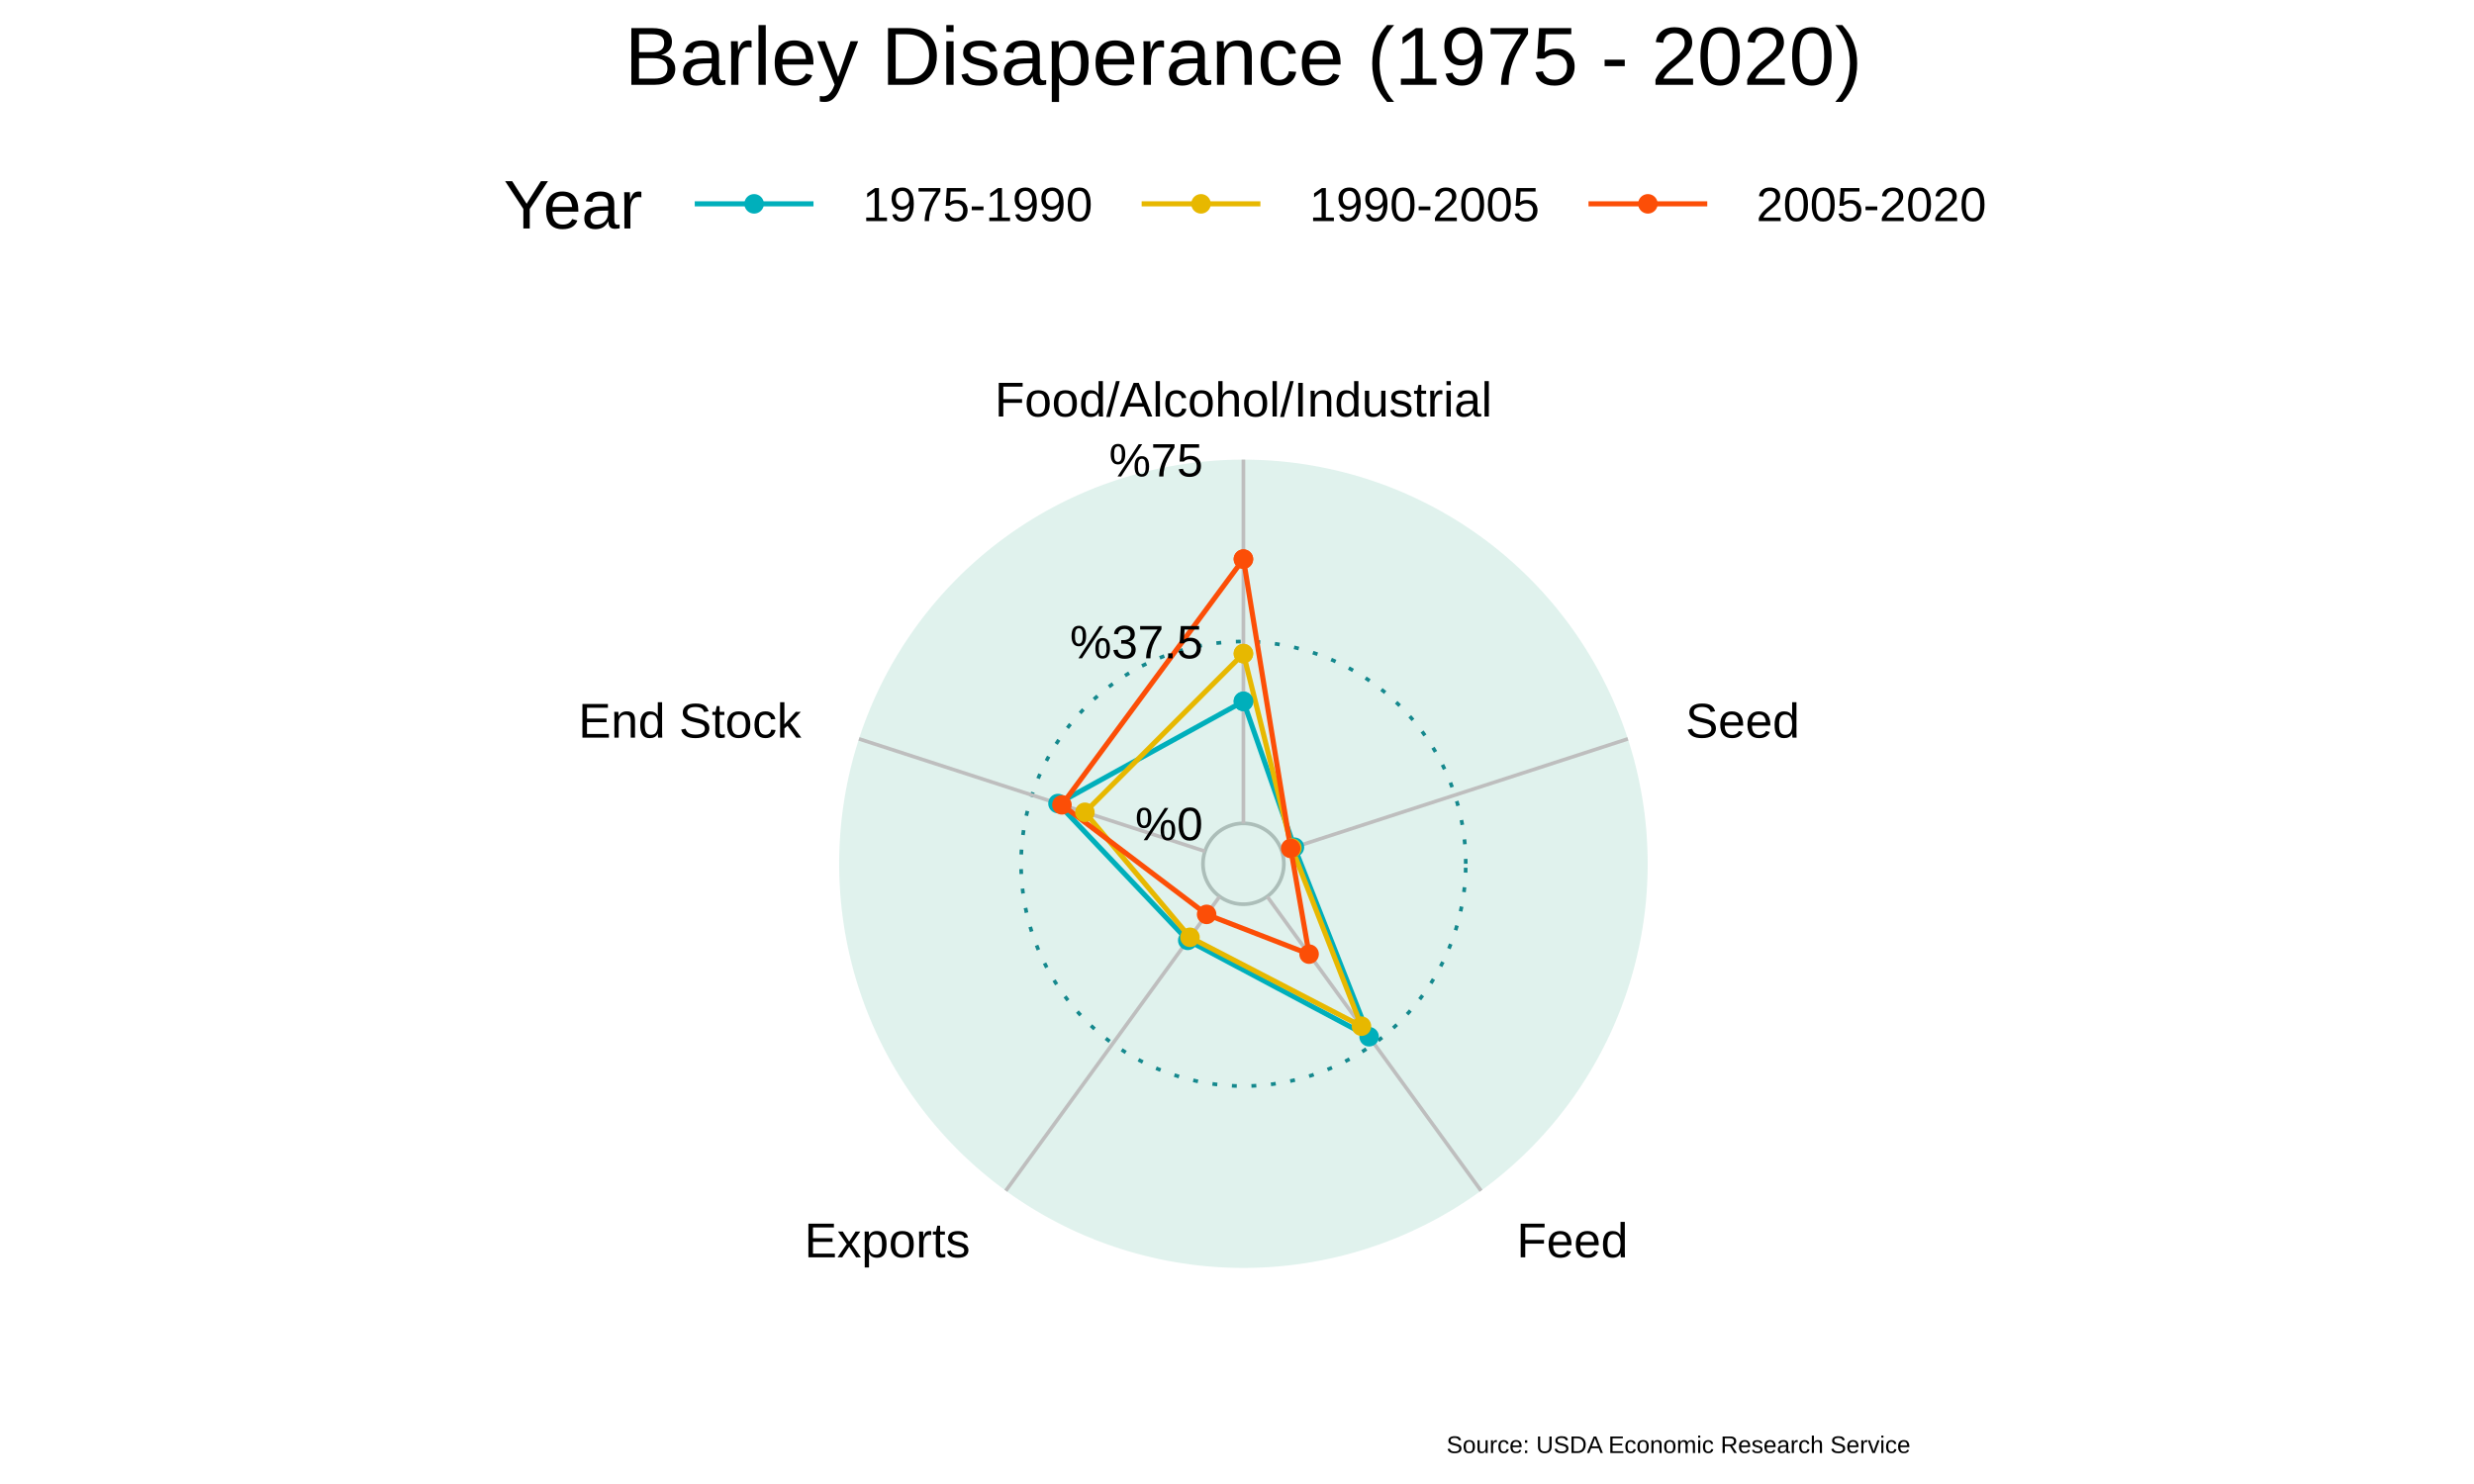
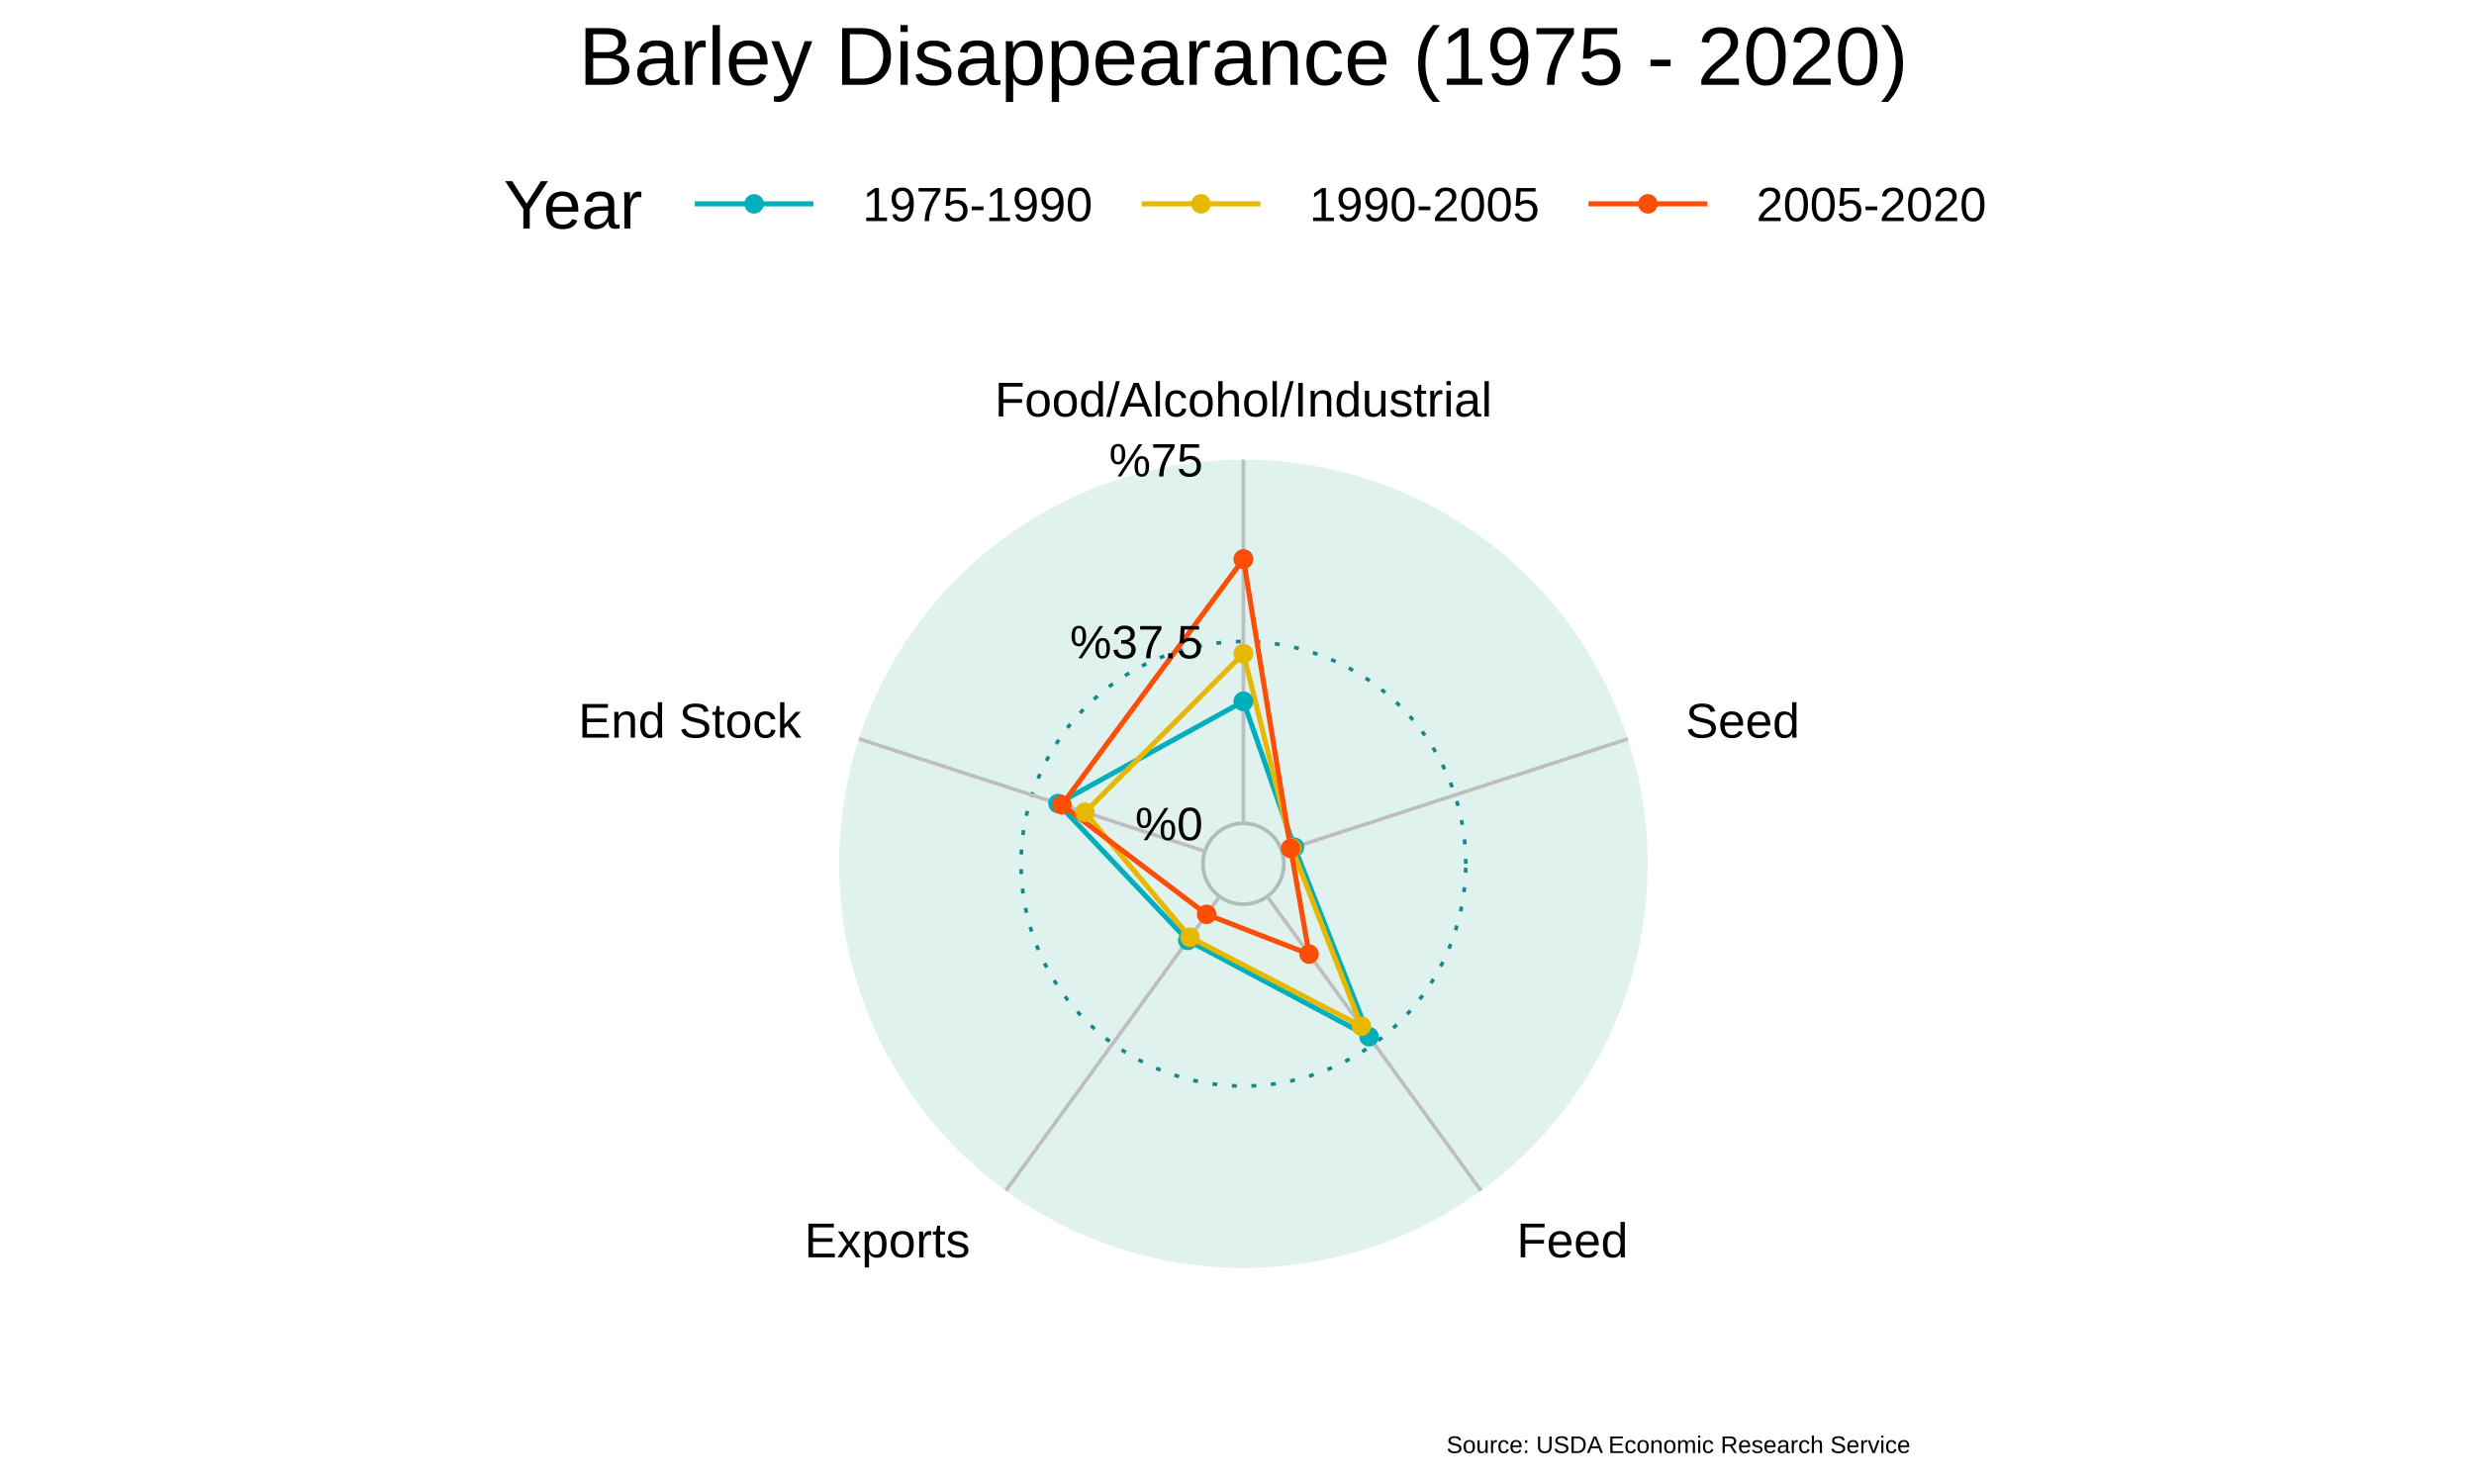
<svg xmlns="http://www.w3.org/2000/svg" class="svglite" width="720.00pt" height="432.00pt" viewBox="0 0 720.00 432.00">
  <defs>
    <style type="text/css">
    .svglite line, .svglite polyline, .svglite polygon, .svglite path, .svglite rect, .svglite circle {
      fill: none;
      stroke: #000000;
      stroke-linecap: round;
      stroke-linejoin: round;
      stroke-miterlimit: 10.00;
    }
  </style>
  </defs>
  <rect width="100%" height="100%" style="stroke: none; fill: #FFFFFF;" />
  <defs>
    <clipPath id="cpMC4wMHw3MjAuMDB8MC4wMHw0MzIuMDA=">
      <rect x="0.00" y="0.00" width="720.00" height="432.00" />
    </clipPath>
  </defs>
  <g clip-path="url(#cpMC4wMHw3MjAuMDB8MC4wMHw0MzIuMDA=)">
</g>
  <defs>
    <clipPath id="cpMTU2LjU0fDU2My40NnwwLjAwfDQzMi4wMA==">
      <rect x="156.54" y="0.00" width="406.92" height="432.00" />
    </clipPath>
  </defs>
  <g clip-path="url(#cpMTU2LjU0fDU2My40NnwwLjAwfDQzMi4wMA==)">
    <rect x="156.54" y="0.00" width="406.92" height="432.00" style="stroke-width: 1.45; stroke: #FFFFFF; fill: #FFFFFF;" />
  </g>
  <g clip-path="url(#cpMC4wMHw3MjAuMDB8MC4wMHw0MzIuMDA=)">
</g>
  <defs>
    <clipPath id="cpMTY3Ljc1fDU1NS45OXw5Ni4xNXw0MDYuNzU=">
      <rect x="167.75" y="96.15" width="388.24" height="310.59" />
    </clipPath>
  </defs>
  <g clip-path="url(#cpMTY3Ljc1fDU1NS45OXw5Ni4xNXw0MDYuNzU=)">
    <rect x="167.75" y="96.15" width="388.24" height="310.59" style="stroke-width: 1.45; stroke: none; fill: #FFFFFF;" />
    <text x="282.34" y="366.01" text-anchor="end" style="font-size: 14.23px; font-family: Arial;" textLength="48.20px" lengthAdjust="spacingAndGlyphs">Exports</text>
    <text x="233.19" y="214.74" text-anchor="end" style="font-size: 14.23px; font-family: Arial;" textLength="64.80px" lengthAdjust="spacingAndGlyphs">End Stock</text>
    <polyline points="373.63,251.45 373.63,251.24 373.63,251.04 373.62,250.83 373.60,250.63 373.59,250.42 373.57,250.22 373.54,250.01 373.52,249.81 373.49,249.60 373.45,249.40 373.42,249.20 373.37,249.00 373.33,248.80 373.28,248.60 373.23,248.40 373.17,248.20 373.12,248.00 373.05,247.80 372.99,247.61 372.92,247.42 372.85,247.22 372.77,247.03 372.69,246.84 372.61,246.65 372.52,246.46 372.44,246.28 372.34,246.10 372.25,245.91 372.15,245.73 372.05,245.55 371.94,245.38 371.84,245.20 371.72,245.03 371.61,244.86 371.49,244.69 371.37,244.52 371.25,244.35 371.13,244.19 371.00,244.03 370.87,243.87 370.73,243.71 370.59,243.56 370.46,243.41 370.31,243.26 370.17,243.11 370.02,242.97 369.87,242.83 369.72,242.69 369.57,242.55 369.41,242.42 369.25,242.29 369.09,242.16 368.92,242.04 368.76,241.91 368.59,241.79 368.42,241.68 368.25,241.57 368.07,241.46 367.90,241.35 367.72,241.24 367.54,241.14 367.36,241.05 367.18,240.95 366.99,240.86 366.81,240.77 366.62,240.69 366.43,240.61 366.24,240.53 366.05,240.45 365.85,240.38 365.66,240.31 365.46,240.25 365.27,240.19 365.07,240.13 364.87,240.07 364.67,240.02 364.47,239.98 364.27,239.93 364.07,239.89 363.87,239.86 363.66,239.82 363.46,239.79 363.25,239.77 363.05,239.74 362.84,239.73 362.64,239.71 362.43,239.70 362.23,239.69 362.02,239.69 361.82,239.69 361.61,239.69 361.40,239.69 361.20,239.70 360.99,239.72 360.79,239.73 360.58,239.76 360.38,239.78 360.18,239.81 359.97,239.84 359.77,239.87 359.57,239.91 359.36,239.95 359.16,240.00 358.96,240.05 358.77,240.10 358.57,240.16 358.37,240.22 358.17,240.28 357.98,240.35 357.79,240.42 357.59,240.49 357.40,240.57 357.21,240.65 357.02,240.73 356.84,240.82 356.65,240.91 356.47,241.00 356.29,241.09 356.10,241.19 355.93,241.30 355.75,241.40 355.57,241.51 355.40,241.62 355.23,241.74 355.06,241.85 354.89,241.97 354.73,242.10 354.57,242.22 354.41,242.35 354.25,242.49 354.09,242.62 353.94,242.76 353.79,242.90 353.64,243.04 353.49,243.19 353.35,243.33 353.21,243.48 353.07,243.64 352.94,243.79 352.80,243.95 352.67,244.11 352.55,244.27 352.42,244.44 352.30,244.60 352.18,244.77 352.07,244.94 351.96,245.11 351.85,245.29 351.74,245.46 351.64,245.64 351.54,245.82 351.44,246.00 351.35,246.19 351.26,246.37 351.17,246.56 351.08,246.75 351.00,246.94 350.93,247.13 350.85,247.32 350.78,247.51 350.71,247.71 350.65,247.90 350.59,248.10 350.53,248.30 350.48,248.50 350.43,248.70 350.38,248.90 350.34,249.10 350.30,249.30 350.27,249.50 350.23,249.71 350.20,249.91 350.18,250.11 350.16,250.32 350.14,250.52 350.13,250.73 350.11,250.94 350.11,251.14 350.10,251.35 350.10,251.55 350.11,251.76 350.11,251.96 350.13,252.17 350.14,252.38 350.16,252.58 350.18,252.79 350.20,252.99 350.23,253.19 350.27,253.40 350.30,253.60 350.34,253.80 350.38,254.00 350.43,254.20 350.48,254.40 350.53,254.60 350.59,254.80 350.65,255.00 350.71,255.19 350.78,255.39 350.85,255.58 350.93,255.77 351.00,255.96 351.08,256.15 351.17,256.34 351.26,256.53 351.35,256.71 351.44,256.90 351.54,257.08 351.64,257.26 351.74,257.44 351.85,257.61 351.96,257.79 352.07,257.96 352.18,258.13 352.30,258.30 352.42,258.46 352.55,258.63 352.67,258.79 352.80,258.95 352.94,259.11 353.07,259.26 353.21,259.42 353.35,259.57 353.49,259.71 353.64,259.86 353.79,260.00 353.94,260.14 354.09,260.28 354.25,260.41 354.41,260.55 354.57,260.68 354.73,260.80 354.89,260.93 355.06,261.05 355.23,261.16 355.40,261.28 355.57,261.39 355.75,261.50 355.93,261.60 356.10,261.71 356.29,261.81 356.47,261.90 356.65,261.99 356.84,262.08 357.02,262.17 357.21,262.25 357.40,262.33 357.59,262.41 357.79,262.48 357.98,262.55 358.17,262.62 358.37,262.68 358.57,262.74 358.77,262.80 358.96,262.85 359.16,262.90 359.36,262.95 359.57,262.99 359.77,263.03 359.97,263.06 360.18,263.09 360.38,263.12 360.58,263.14 360.79,263.17 360.99,263.18 361.20,263.20 361.40,263.21 361.61,263.21 361.82,263.21 362.02,263.21 362.23,263.21 362.43,263.20 362.64,263.19 362.84,263.17 363.05,263.16 363.25,263.13 363.46,263.11 363.66,263.08 363.87,263.04 364.07,263.01 364.27,262.97 364.47,262.92 364.67,262.88 364.87,262.82 365.07,262.77 365.27,262.71 365.46,262.65 365.66,262.59 365.85,262.52 366.05,262.45 366.24,262.37 366.43,262.29 366.62,262.21 366.81,262.13 366.99,262.04 367.18,261.95 367.36,261.85 367.54,261.76 367.72,261.66 367.90,261.55 368.07,261.44 368.25,261.33 368.42,261.22 368.59,261.11 368.76,260.99 368.92,260.86 369.09,260.74 369.25,260.61 369.41,260.48 369.57,260.35 369.72,260.21 369.87,260.07 370.02,259.93 370.17,259.79 370.31,259.64 370.46,259.49 370.59,259.34 370.73,259.19 370.87,259.03 371.00,258.87 371.13,258.71 371.25,258.55 371.37,258.38 371.49,258.21 371.61,258.04 371.72,257.87 371.84,257.70 371.94,257.52 372.05,257.35 372.15,257.17 372.25,256.99 372.34,256.80 372.44,256.62 372.52,256.43 372.61,256.25 372.69,256.06 372.77,255.87 372.85,255.68 372.92,255.48 372.99,255.29 373.05,255.10 373.12,254.90 373.17,254.70 373.23,254.50 373.28,254.30 373.33,254.10 373.37,253.90 373.42,253.70 373.45,253.50 373.49,253.30 373.52,253.09 373.54,252.89 373.57,252.68 373.59,252.48 373.60,252.27 373.62,252.07 373.63,251.86 373.63,251.66 373.63,251.45 " style="stroke-width: 1.07; stroke: #BEBEBE; stroke-linecap: butt;" />
    <polyline points="426.57,251.45 426.56,250.32 426.54,249.19 426.49,248.05 426.42,246.92 426.33,245.79 426.22,244.67 426.09,243.54 425.94,242.42 425.77,241.30 425.59,240.18 425.38,239.07 425.15,237.96 424.91,236.85 424.64,235.75 424.36,234.66 424.05,233.57 423.73,232.48 423.39,231.40 423.03,230.33 422.65,229.26 422.25,228.20 421.84,227.15 421.40,226.10 420.95,225.06 420.48,224.03 419.99,223.01 419.48,222.00 418.96,220.99 418.42,220.00 417.86,219.01 417.28,218.04 416.69,217.08 416.08,216.12 415.45,215.18 414.81,214.25 414.15,213.32 413.48,212.42 412.78,211.52 412.08,210.63 411.36,209.76 410.62,208.90 409.87,208.05 409.10,207.22 408.32,206.40 407.52,205.60 406.71,204.80 405.89,204.03 405.05,203.26 404.20,202.51 403.34,201.78 402.46,201.06 401.58,200.36 400.68,199.67 399.76,199.00 398.84,198.35 397.91,197.71 396.96,197.08 396.00,196.48 395.04,195.89 394.06,195.32 393.07,194.76 392.07,194.23 391.07,193.71 390.05,193.20 389.03,192.72 388.00,192.25 386.96,191.80 385.91,191.37 384.85,190.96 383.79,190.57 382.72,190.20 381.65,189.84 380.57,189.50 379.48,189.19 378.39,188.89 377.29,188.61 376.19,188.35 375.08,188.11 373.97,187.88 372.86,187.68 371.74,187.50 370.62,187.34 369.49,187.19 368.37,187.07 367.24,186.97 366.11,186.88 364.98,186.82 363.85,186.77 362.72,186.75 361.58,186.74 360.45,186.76 359.32,186.79 358.19,186.85 357.06,186.92 355.93,187.02 354.80,187.13 353.68,187.26 352.56,187.42 351.44,187.59 350.32,187.78 349.21,187.99 348.10,188.22 347.00,188.48 345.90,188.75 344.80,189.03 343.71,189.34 342.63,189.67 341.55,190.02 340.48,190.38 339.41,190.76 338.35,191.17 337.30,191.59 336.26,192.03 335.22,192.48 334.19,192.96 333.17,193.45 332.16,193.96 331.16,194.49 330.17,195.04 329.19,195.60 328.22,196.18 327.25,196.78 326.30,197.39 325.36,198.02 324.43,198.67 323.51,199.33 322.61,200.01 321.71,200.71 320.83,201.42 319.96,202.15 319.11,202.89 318.26,203.64 317.43,204.41 316.62,205.20 315.81,206.00 315.03,206.81 314.25,207.64 313.49,208.48 312.75,209.33 312.02,210.20 311.30,211.07 310.60,211.97 309.92,212.87 309.25,213.78 308.60,214.71 307.97,215.65 307.35,216.60 306.75,217.56 306.16,218.53 305.60,219.51 305.05,220.50 304.51,221.49 304.00,222.50 303.50,223.52 303.02,224.55 302.56,225.58 302.11,226.62 301.69,227.67 301.28,228.73 300.89,229.79 300.52,230.86 300.17,231.94 299.84,233.02 299.53,234.11 299.23,235.20 298.96,236.30 298.70,237.41 298.47,238.51 298.25,239.63 298.05,240.74 297.88,241.86 297.72,242.98 297.58,244.10 297.46,245.23 297.36,246.36 297.28,247.49 297.22,248.62 297.18,249.75 297.16,250.88 297.16,252.02 297.18,253.15 297.22,254.28 297.28,255.41 297.36,256.54 297.46,257.67 297.58,258.80 297.72,259.92 297.88,261.04 298.05,262.16 298.25,263.27 298.47,264.39 298.70,265.49 298.96,266.60 299.23,267.70 299.53,268.79 299.84,269.88 300.17,270.96 300.52,272.04 300.89,273.11 301.28,274.17 301.69,275.23 302.11,276.28 302.56,277.32 303.02,278.35 303.50,279.38 304.00,280.40 304.51,281.40 305.05,282.40 305.60,283.39 306.16,284.37 306.75,285.34 307.35,286.30 307.97,287.25 308.60,288.19 309.25,289.12 309.92,290.03 310.60,290.93 311.30,291.83 312.02,292.70 312.75,293.57 313.49,294.42 314.25,295.26 315.03,296.09 315.81,296.90 316.62,297.70 317.43,298.49 318.26,299.26 319.11,300.01 319.96,300.75 320.83,301.48 321.71,302.19 322.61,302.89 323.51,303.56 324.43,304.23 325.36,304.88 326.30,305.51 327.25,306.12 328.22,306.72 329.19,307.30 330.17,307.86 331.16,308.41 332.16,308.94 333.17,309.45 334.19,309.94 335.22,310.42 336.26,310.87 337.30,311.31 338.35,311.73 339.41,312.14 340.48,312.52 341.55,312.88 342.63,313.23 343.71,313.56 344.80,313.87 345.90,314.15 347.00,314.42 348.10,314.68 349.21,314.91 350.32,315.12 351.44,315.31 352.56,315.48 353.68,315.64 354.80,315.77 355.93,315.88 357.06,315.98 358.19,316.05 359.32,316.11 360.45,316.14 361.58,316.16 362.72,316.15 363.85,316.13 364.98,316.08 366.11,316.02 367.24,315.93 368.37,315.83 369.49,315.71 370.62,315.56 371.74,315.40 372.86,315.22 373.97,315.01 375.08,314.79 376.19,314.55 377.29,314.29 378.39,314.01 379.48,313.71 380.57,313.40 381.65,313.06 382.72,312.70 383.79,312.33 384.85,311.94 385.91,311.52 386.96,311.09 388.00,310.65 389.03,310.18 390.05,309.70 391.07,309.19 392.07,308.67 393.07,308.14 394.06,307.58 395.04,307.01 396.00,306.42 396.96,305.82 397.91,305.19 398.84,304.55 399.76,303.90 400.68,303.23 401.58,302.54 402.46,301.84 403.34,301.12 404.20,300.39 405.05,299.64 405.89,298.87 406.71,298.10 407.52,297.30 408.32,296.50 409.10,295.68 409.87,294.85 410.62,294.00 411.36,293.14 412.08,292.27 412.78,291.38 413.48,290.48 414.15,289.58 414.81,288.65 415.45,287.72 416.08,286.78 416.69,285.82 417.28,284.86 417.86,283.89 418.42,282.90 418.96,281.91 419.48,280.90 419.99,279.89 420.48,278.87 420.95,277.84 421.40,276.80 421.84,275.75 422.25,274.70 422.65,273.64 423.03,272.57 423.39,271.50 423.73,270.42 424.05,269.33 424.36,268.24 424.64,267.15 424.91,266.05 425.15,264.94 425.38,263.83 425.59,262.72 425.77,261.60 425.94,260.48 426.09,259.36 426.22,258.23 426.33,257.11 426.42,255.98 426.49,254.85 426.54,253.71 426.56,252.58 426.57,251.45 " style="stroke-width: 1.07; stroke: #007A87; stroke-dasharray: 1.42,4.27; stroke-linecap: butt;" />
    <polyline points="479.52,251.45 479.50,249.39 479.44,247.33 479.35,245.28 479.23,243.22 479.07,241.17 478.87,239.12 478.64,237.07 478.37,235.03 478.06,232.99 477.72,230.96 477.34,228.94 476.93,226.92 476.48,224.91 476.00,222.91 475.49,220.92 474.93,218.93 474.35,216.96 473.73,215.00 473.07,213.04 472.38,211.10 471.66,209.18 470.90,207.26 470.11,205.36 469.29,203.47 468.43,201.60 467.54,199.74 466.62,197.90 465.67,196.08 464.69,194.27 463.67,192.48 462.62,190.70 461.54,188.95 460.43,187.22 459.29,185.50 458.13,183.81 456.93,182.13 455.70,180.48 454.44,178.85 453.16,177.24 451.85,175.65 450.50,174.09 449.14,172.55 447.74,171.03 446.32,169.54 444.88,168.08 443.40,166.64 441.91,165.22 440.39,163.84 438.84,162.48 437.27,161.14 435.68,159.84 434.07,158.56 432.43,157.31 430.77,156.09 429.09,154.90 427.39,153.74 425.67,152.60 423.93,151.50 422.17,150.43 420.39,149.39 418.60,148.38 416.79,147.41 414.96,146.46 413.11,145.55 411.25,144.67 409.37,143.82 407.48,143.00 405.58,142.22 403.66,141.47 401.73,140.76 399.79,140.08 397.83,139.43 395.87,138.82 393.89,138.24 391.90,137.70 389.91,137.19 387.90,136.72 385.89,136.28 383.87,135.88 381.85,135.51 379.81,135.18 377.78,134.88 375.73,134.62 373.69,134.40 371.64,134.21 369.58,134.05 367.53,133.94 365.47,133.86 363.41,133.81 361.35,133.80 359.29,133.83 357.24,133.89 355.18,133.99 353.12,134.13 351.07,134.30 349.02,134.50 346.98,134.75 344.94,135.03 342.90,135.34 340.88,135.69 338.85,136.07 336.84,136.49 334.83,136.95 332.83,137.44 330.84,137.97 328.86,138.53 326.89,139.12 324.93,139.75 322.98,140.42 321.04,141.11 319.11,141.84 317.20,142.61 315.30,143.41 313.42,144.24 311.55,145.10 309.70,146.00 307.86,146.93 306.04,147.89 304.24,148.88 302.45,149.91 300.68,150.96 298.93,152.05 297.20,153.17 295.49,154.31 293.80,155.49 292.13,156.70 290.49,157.93 288.86,159.19 287.26,160.49 285.68,161.81 284.12,163.15 282.59,164.53 281.08,165.93 279.59,167.35 278.13,168.81 276.70,170.29 275.29,171.79 273.91,173.32 272.56,174.87 271.23,176.44 269.93,178.04 268.66,179.66 267.42,181.30 266.21,182.97 265.02,184.65 263.87,186.36 262.74,188.08 261.65,189.83 260.59,191.59 259.55,193.37 258.55,195.17 257.58,196.99 256.65,198.82 255.74,200.67 254.87,202.53 254.03,204.41 253.22,206.31 252.45,208.22 251.71,210.14 251.00,212.07 250.33,214.02 249.69,215.98 249.09,217.95 248.52,219.92 247.99,221.91 247.49,223.91 247.02,225.92 246.59,227.93 246.20,229.95 245.84,231.98 245.52,234.01 245.23,236.05 244.98,238.09 244.76,240.14 244.58,242.19 244.44,244.25 244.33,246.30 244.26,248.36 244.22,250.42 244.22,252.48 244.26,254.54 244.33,256.60 244.44,258.65 244.58,260.71 244.76,262.76 244.98,264.81 245.23,266.85 245.52,268.89 245.84,270.92 246.20,272.95 246.59,274.97 247.02,276.98 247.49,278.99 247.99,280.99 248.52,282.98 249.09,284.95 249.69,286.92 250.33,288.88 251.00,290.83 251.71,292.76 252.45,294.68 253.22,296.59 254.03,298.49 254.87,300.37 255.74,302.23 256.65,304.08 257.58,305.91 258.55,307.73 259.55,309.53 260.59,311.31 261.65,313.07 262.74,314.82 263.87,316.54 265.02,318.25 266.21,319.93 267.42,321.60 268.66,323.24 269.93,324.86 271.23,326.46 272.56,328.03 273.91,329.58 275.29,331.11 276.70,332.61 278.13,334.09 279.59,335.55 281.08,336.97 282.59,338.37 284.12,339.75 285.68,341.09 287.26,342.41 288.86,343.71 290.49,344.97 292.13,346.20 293.80,347.41 295.49,348.59 297.20,349.73 298.93,350.85 300.68,351.94 302.45,352.99 304.24,354.02 306.04,355.01 307.86,355.97 309.70,356.90 311.55,357.80 313.42,358.66 315.30,359.49 317.20,360.29 319.11,361.06 321.04,361.79 322.98,362.48 324.93,363.15 326.89,363.78 328.86,364.37 330.84,364.93 332.83,365.46 334.83,365.95 336.84,366.41 338.85,366.83 340.88,367.21 342.90,367.56 344.94,367.87 346.98,368.15 349.02,368.40 351.07,368.60 353.12,368.77 355.18,368.91 357.24,369.01 359.29,369.07 361.35,369.10 363.41,369.09 365.47,369.04 367.53,368.96 369.58,368.85 371.64,368.69 373.69,368.50 375.73,368.28 377.78,368.02 379.81,367.72 381.85,367.39 383.87,367.02 385.89,366.62 387.90,366.18 389.91,365.71 391.90,365.20 393.89,364.66 395.87,364.08 397.83,363.47 399.79,362.82 401.73,362.14 403.66,361.43 405.58,360.68 407.48,359.90 409.37,359.08 411.25,358.23 413.11,357.35 414.96,356.44 416.79,355.49 418.60,354.52 420.39,353.51 422.17,352.47 423.93,351.40 425.67,350.30 427.39,349.16 429.09,348.00 430.77,346.81 432.43,345.59 434.07,344.34 435.68,343.06 437.27,341.76 438.84,340.42 440.39,339.06 441.91,337.68 443.40,336.26 444.88,334.82 446.32,333.36 447.74,331.87 449.14,330.35 450.50,328.81 451.85,327.25 453.16,325.66 454.44,324.05 455.70,322.42 456.93,320.77 458.13,319.09 459.29,317.40 460.43,315.68 461.54,313.95 462.62,312.20 463.67,310.42 464.69,308.63 465.67,306.82 466.62,305.00 467.54,303.16 468.43,301.30 469.29,299.43 470.11,297.54 470.90,295.64 471.66,293.72 472.38,291.80 473.07,289.86 473.73,287.90 474.35,285.94 474.93,283.97 475.49,281.98 476.00,279.99 476.48,277.99 476.93,275.98 477.34,273.96 477.72,271.94 478.06,269.91 478.37,267.87 478.64,265.83 478.87,263.78 479.07,261.73 479.23,259.68 479.35,257.62 479.44,255.57 479.50,253.51 479.52,251.45 " style="stroke-width: 1.07; stroke: #FFFFFF; stroke-linecap: butt;" />
    <text x="361.87" y="121.25" text-anchor="middle" style="font-size: 14.23px; font-family: Arial;" textLength="144.63px" lengthAdjust="spacingAndGlyphs">Food/Alcohol/Industrial</text>
    <text x="490.54" y="214.74" style="font-size: 14.23px; font-family: Arial;" textLength="33.20px" lengthAdjust="spacingAndGlyphs">Seed</text>
    <text x="441.39" y="366.01" style="font-size: 14.23px; font-family: Arial;" textLength="32.40px" lengthAdjust="spacingAndGlyphs">Feed</text>
    <polygon points="479.52,251.45 479.50,249.39 479.44,247.33 479.35,245.28 479.23,243.22 479.07,241.17 478.87,239.12 478.64,237.07 478.37,235.03 478.06,232.99 477.72,230.96 477.34,228.94 476.93,226.92 476.48,224.91 476.00,222.91 475.49,220.92 474.93,218.93 474.35,216.96 473.73,215.00 473.07,213.04 472.38,211.10 471.66,209.18 470.90,207.26 470.11,205.36 469.29,203.47 468.43,201.60 467.54,199.74 466.62,197.90 465.67,196.08 464.69,194.27 463.67,192.48 462.62,190.70 461.54,188.95 460.43,187.22 459.29,185.50 458.13,183.81 456.93,182.13 455.70,180.48 454.44,178.85 453.16,177.24 451.85,175.65 450.50,174.09 449.14,172.55 447.74,171.03 446.32,169.54 444.88,168.08 443.40,166.64 441.91,165.22 440.39,163.84 438.84,162.48 437.27,161.14 435.68,159.84 434.07,158.56 432.43,157.31 430.77,156.09 429.09,154.90 427.39,153.74 425.67,152.60 423.93,151.50 422.17,150.43 420.39,149.39 418.60,148.38 416.79,147.41 414.96,146.46 413.11,145.55 411.25,144.67 409.37,143.82 407.48,143.00 405.58,142.22 403.66,141.47 401.73,140.76 399.79,140.08 397.83,139.43 395.87,138.82 393.89,138.24 391.90,137.70 389.91,137.19 387.90,136.72 385.89,136.28 383.87,135.88 381.85,135.51 379.81,135.18 377.78,134.88 375.73,134.62 373.69,134.40 371.64,134.21 369.58,134.05 367.53,133.94 365.47,133.86 363.41,133.81 361.35,133.80 359.29,133.83 357.24,133.89 355.18,133.99 353.12,134.13 351.07,134.30 349.02,134.50 346.98,134.75 344.94,135.03 342.90,135.34 340.88,135.69 338.85,136.07 336.84,136.49 334.83,136.95 332.83,137.44 330.84,137.97 328.86,138.53 326.89,139.12 324.93,139.75 322.98,140.42 321.04,141.11 319.11,141.84 317.20,142.61 315.30,143.41 313.42,144.24 311.55,145.10 309.70,146.00 307.86,146.93 306.04,147.89 304.24,148.88 302.45,149.91 300.68,150.96 298.93,152.05 297.20,153.17 295.49,154.31 293.80,155.49 292.13,156.70 290.49,157.93 288.86,159.19 287.26,160.49 285.68,161.81 284.12,163.15 282.59,164.53 281.08,165.93 279.59,167.35 278.13,168.81 276.70,170.29 275.29,171.79 273.91,173.32 272.56,174.87 271.23,176.44 269.93,178.04 268.66,179.66 267.42,181.30 266.21,182.97 265.02,184.65 263.87,186.36 262.74,188.08 261.65,189.83 260.59,191.59 259.55,193.37 258.55,195.17 257.58,196.99 256.65,198.82 255.74,200.67 254.87,202.53 254.03,204.41 253.22,206.31 252.45,208.22 251.71,210.14 251.00,212.07 250.33,214.02 249.69,215.98 249.09,217.95 248.52,219.92 247.99,221.91 247.49,223.91 247.02,225.92 246.59,227.93 246.20,229.95 245.84,231.98 245.52,234.01 245.23,236.05 244.98,238.09 244.76,240.14 244.58,242.19 244.44,244.25 244.33,246.30 244.26,248.36 244.22,250.42 244.22,252.48 244.26,254.54 244.33,256.60 244.44,258.65 244.58,260.71 244.76,262.76 244.98,264.81 245.23,266.85 245.52,268.89 245.84,270.92 246.20,272.95 246.59,274.97 247.02,276.98 247.49,278.99 247.99,280.99 248.52,282.98 249.09,284.95 249.69,286.92 250.33,288.88 251.00,290.83 251.71,292.76 252.45,294.68 253.22,296.59 254.03,298.49 254.87,300.37 255.74,302.23 256.65,304.08 257.58,305.91 258.55,307.73 259.55,309.53 260.59,311.31 261.65,313.07 262.74,314.82 263.87,316.54 265.02,318.25 266.21,319.93 267.42,321.60 268.66,323.24 269.93,324.86 271.23,326.46 272.56,328.03 273.91,329.58 275.29,331.11 276.70,332.61 278.13,334.09 279.59,335.55 281.08,336.97 282.59,338.37 284.12,339.75 285.68,341.09 287.26,342.41 288.86,343.71 290.49,344.97 292.13,346.20 293.80,347.41 295.49,348.59 297.20,349.73 298.93,350.85 300.68,351.94 302.45,352.99 304.24,354.02 306.04,355.01 307.86,355.97 309.70,356.90 311.55,357.80 313.42,358.66 315.30,359.49 317.20,360.29 319.11,361.06 321.04,361.79 322.98,362.48 324.93,363.15 326.89,363.78 328.86,364.37 330.84,364.93 332.83,365.46 334.83,365.95 336.84,366.41 338.85,366.83 340.88,367.21 342.90,367.56 344.94,367.87 346.98,368.15 349.02,368.40 351.07,368.60 353.12,368.77 355.18,368.91 357.24,369.01 359.29,369.07 361.35,369.10 363.41,369.09 365.47,369.04 367.53,368.96 369.58,368.85 371.64,368.69 373.69,368.50 375.73,368.28 377.78,368.02 379.81,367.72 381.85,367.39 383.87,367.02 385.89,366.62 387.90,366.18 389.91,365.71 391.90,365.20 393.89,364.66 395.87,364.08 397.83,363.47 399.79,362.82 401.73,362.14 403.66,361.43 405.58,360.68 407.48,359.90 409.37,359.08 411.25,358.23 413.11,357.35 414.96,356.44 416.79,355.49 418.60,354.52 420.39,353.51 422.17,352.47 423.93,351.40 425.67,350.30 427.39,349.16 429.09,348.00 430.77,346.81 432.43,345.59 434.07,344.34 435.68,343.06 437.27,341.76 438.84,340.42 440.39,339.06 441.91,337.68 443.40,336.26 444.88,334.82 446.32,333.36 447.74,331.87 449.14,330.35 450.50,328.81 451.85,327.25 453.16,325.66 454.44,324.05 455.70,322.42 456.93,320.77 458.13,319.09 459.29,317.40 460.43,315.68 461.54,313.95 462.62,312.20 463.67,310.42 464.69,308.63 465.67,306.82 466.62,305.00 467.54,303.16 468.43,301.30 469.29,299.43 470.11,297.54 470.90,295.64 471.66,293.72 472.38,291.80 473.07,289.86 473.73,287.90 474.35,285.94 474.93,283.97 475.49,281.98 476.00,279.99 476.48,277.99 476.93,275.98 477.34,273.96 477.72,271.94 478.06,269.91 478.37,267.87 478.64,265.83 478.87,263.78 479.07,261.73 479.23,259.68 479.35,257.62 479.44,255.57 479.50,253.51 479.52,251.45 " style="stroke-width: 1.07; stroke: none; fill: #66C2A5; fill-opacity: 0.20;" />
    <polyline points="361.87,239.69 361.87,133.80 " style="stroke-width: 1.07; stroke: #BEBEBE; stroke-linecap: butt;" />
    <polyline points="373.06,247.81 473.76,215.09 " style="stroke-width: 1.07; stroke: #BEBEBE; stroke-linecap: butt;" />
    <polyline points="368.78,260.97 431.02,346.63 " style="stroke-width: 1.07; stroke: #BEBEBE; stroke-linecap: butt;" />
    <polyline points="354.95,260.97 292.72,346.63 " style="stroke-width: 1.07; stroke: #BEBEBE; stroke-linecap: butt;" />
    <polyline points="350.68,247.81 249.98,215.09 " style="stroke-width: 1.07; stroke: #BEBEBE; stroke-linecap: butt;" />
    <polyline points="361.87,204.17 376.71,246.63 398.45,301.80 345.67,273.74 307.90,233.91 361.87,204.17 " style="stroke-width: 1.49; stroke: #00AFBB; stroke-linecap: butt;" />
    <polyline points="361.87,190.27 375.97,246.87 396.22,298.73 346.32,272.85 315.74,236.46 361.87,190.27 " style="stroke-width: 1.49; stroke: #E7B800; stroke-linecap: butt;" />
    <polyline points="361.87,162.76 375.62,246.98 380.98,277.75 351.16,266.18 309.05,234.29 361.87,162.76 " style="stroke-width: 1.49; stroke: #FC4E07; stroke-linecap: butt;" />
    <circle cx="361.87" cy="204.17" r="2.49" style="stroke-width: 0.71; stroke: #00AFBB; fill: #00AFBB;" />
    <circle cx="376.71" cy="246.63" r="2.49" style="stroke-width: 0.71; stroke: #00AFBB; fill: #00AFBB;" />
    <circle cx="398.45" cy="301.80" r="2.49" style="stroke-width: 0.71; stroke: #00AFBB; fill: #00AFBB;" />
    <circle cx="345.67" cy="273.74" r="2.49" style="stroke-width: 0.71; stroke: #00AFBB; fill: #00AFBB;" />
    <circle cx="307.90" cy="233.91" r="2.49" style="stroke-width: 0.71; stroke: #00AFBB; fill: #00AFBB;" />
    <circle cx="361.87" cy="204.17" r="2.49" style="stroke-width: 0.71; stroke: #00AFBB; fill: #00AFBB;" />
    <circle cx="361.87" cy="190.27" r="2.49" style="stroke-width: 0.71; stroke: #E7B800; fill: #E7B800;" />
    <circle cx="375.97" cy="246.87" r="2.49" style="stroke-width: 0.71; stroke: #E7B800; fill: #E7B800;" />
    <circle cx="396.22" cy="298.73" r="2.49" style="stroke-width: 0.71; stroke: #E7B800; fill: #E7B800;" />
    <circle cx="346.32" cy="272.85" r="2.49" style="stroke-width: 0.71; stroke: #E7B800; fill: #E7B800;" />
    <circle cx="315.74" cy="236.46" r="2.49" style="stroke-width: 0.71; stroke: #E7B800; fill: #E7B800;" />
    <circle cx="361.87" cy="190.27" r="2.49" style="stroke-width: 0.71; stroke: #E7B800; fill: #E7B800;" />
    <circle cx="361.87" cy="162.76" r="2.49" style="stroke-width: 0.71; stroke: #FC4E07; fill: #FC4E07;" />
    <circle cx="375.62" cy="246.98" r="2.49" style="stroke-width: 0.71; stroke: #FC4E07; fill: #FC4E07;" />
    <circle cx="380.98" cy="277.75" r="2.49" style="stroke-width: 0.71; stroke: #FC4E07; fill: #FC4E07;" />
    <circle cx="351.16" cy="266.18" r="2.49" style="stroke-width: 0.71; stroke: #FC4E07; fill: #FC4E07;" />
    <circle cx="309.05" cy="234.29" r="2.49" style="stroke-width: 0.71; stroke: #FC4E07; fill: #FC4E07;" />
    <circle cx="361.87" cy="162.76" r="2.49" style="stroke-width: 0.71; stroke: #FC4E07; fill: #FC4E07;" />
    <text x="350.10" y="244.58" text-anchor="end" style="font-size: 13.66px; font-family: Arial;" textLength="19.74px" lengthAdjust="spacingAndGlyphs">%0</text>
    <text x="350.10" y="191.64" text-anchor="end" style="font-size: 13.66px; font-family: Arial;" textLength="38.72px" lengthAdjust="spacingAndGlyphs">%37.5</text>
    <text x="350.10" y="138.70" text-anchor="end" style="font-size: 13.66px; font-family: Arial;" textLength="27.33px" lengthAdjust="spacingAndGlyphs">%75</text>
  </g>
  <g clip-path="url(#cpMC4wMHw3MjAuMDB8MC4wMHw0MzIuMDA=)">
    <rect x="138.19" y="37.47" width="447.36" height="43.74" style="stroke-width: 1.45; stroke: none; fill: #FFFFFF;" />
    <text x="166.78" y="66.51" text-anchor="middle" style="font-size: 20.00px; font-family: Arial;" textLength="42.25px" lengthAdjust="spacingAndGlyphs">Year</text>
    <rect x="197.87" y="44.94" width="43.20" height="28.80" style="stroke-width: 1.45; stroke: none; fill: #FFFFFF;" />
    <line x1="202.19" y1="59.34" x2="236.75" y2="59.34" style="stroke-width: 1.49; stroke: #00AFBB; stroke-linecap: butt;" />
    <circle cx="219.47" cy="59.34" r="2.49" style="stroke-width: 0.71; stroke: #00AFBB; fill: #00AFBB;" />
    <rect x="327.93" y="44.94" width="43.20" height="28.80" style="stroke-width: 1.45; stroke: none; fill: #FFFFFF;" />
    <line x1="332.25" y1="59.34" x2="366.81" y2="59.34" style="stroke-width: 1.49; stroke: #E7B800; stroke-linecap: butt;" />
    <circle cx="349.53" cy="59.34" r="2.49" style="stroke-width: 0.71; stroke: #E7B800; fill: #E7B800;" />
    <rect x="457.98" y="44.94" width="43.20" height="28.80" style="stroke-width: 1.45; stroke: none; fill: #FFFFFF;" />
    <line x1="462.30" y1="59.34" x2="496.86" y2="59.34" style="stroke-width: 1.49; stroke: #FC4E07; stroke-linecap: butt;" />
    <circle cx="479.58" cy="59.34" r="2.49" style="stroke-width: 0.71; stroke: #FC4E07; fill: #FC4E07;" />
    <text x="251.03" y="64.36" style="font-size: 14.00px; font-family: Arial;" textLength="66.93px" lengthAdjust="spacingAndGlyphs">1975-1990</text>
    <text x="381.09" y="64.36" style="font-size: 14.00px; font-family: Arial;" textLength="66.93px" lengthAdjust="spacingAndGlyphs">1990-2005</text>
    <text x="511.15" y="64.36" style="font-size: 14.00px; font-family: Arial;" textLength="66.93px" lengthAdjust="spacingAndGlyphs">2005-2020</text>
-     <text x="361.87" y="24.69" text-anchor="middle" style="font-size: 24.00px; font-family: Arial;" textLength="360.22px" lengthAdjust="spacingAndGlyphs">Barley Disaperance (1975 - 2020)</text>
+     <text x="361.87" y="24.69" text-anchor="middle" style="font-size: 24.00px; font-family: Arial;" textLength="386.92px" lengthAdjust="spacingAndGlyphs">Barley Disappearance (1975 - 2020)</text>
    <text x="555.99" y="422.98" text-anchor="end" style="font-size: 7.00px; font-family: Arial;" textLength="135.39px" lengthAdjust="spacingAndGlyphs">Source: USDA Economic Research Service</text>
  </g>
</svg>
